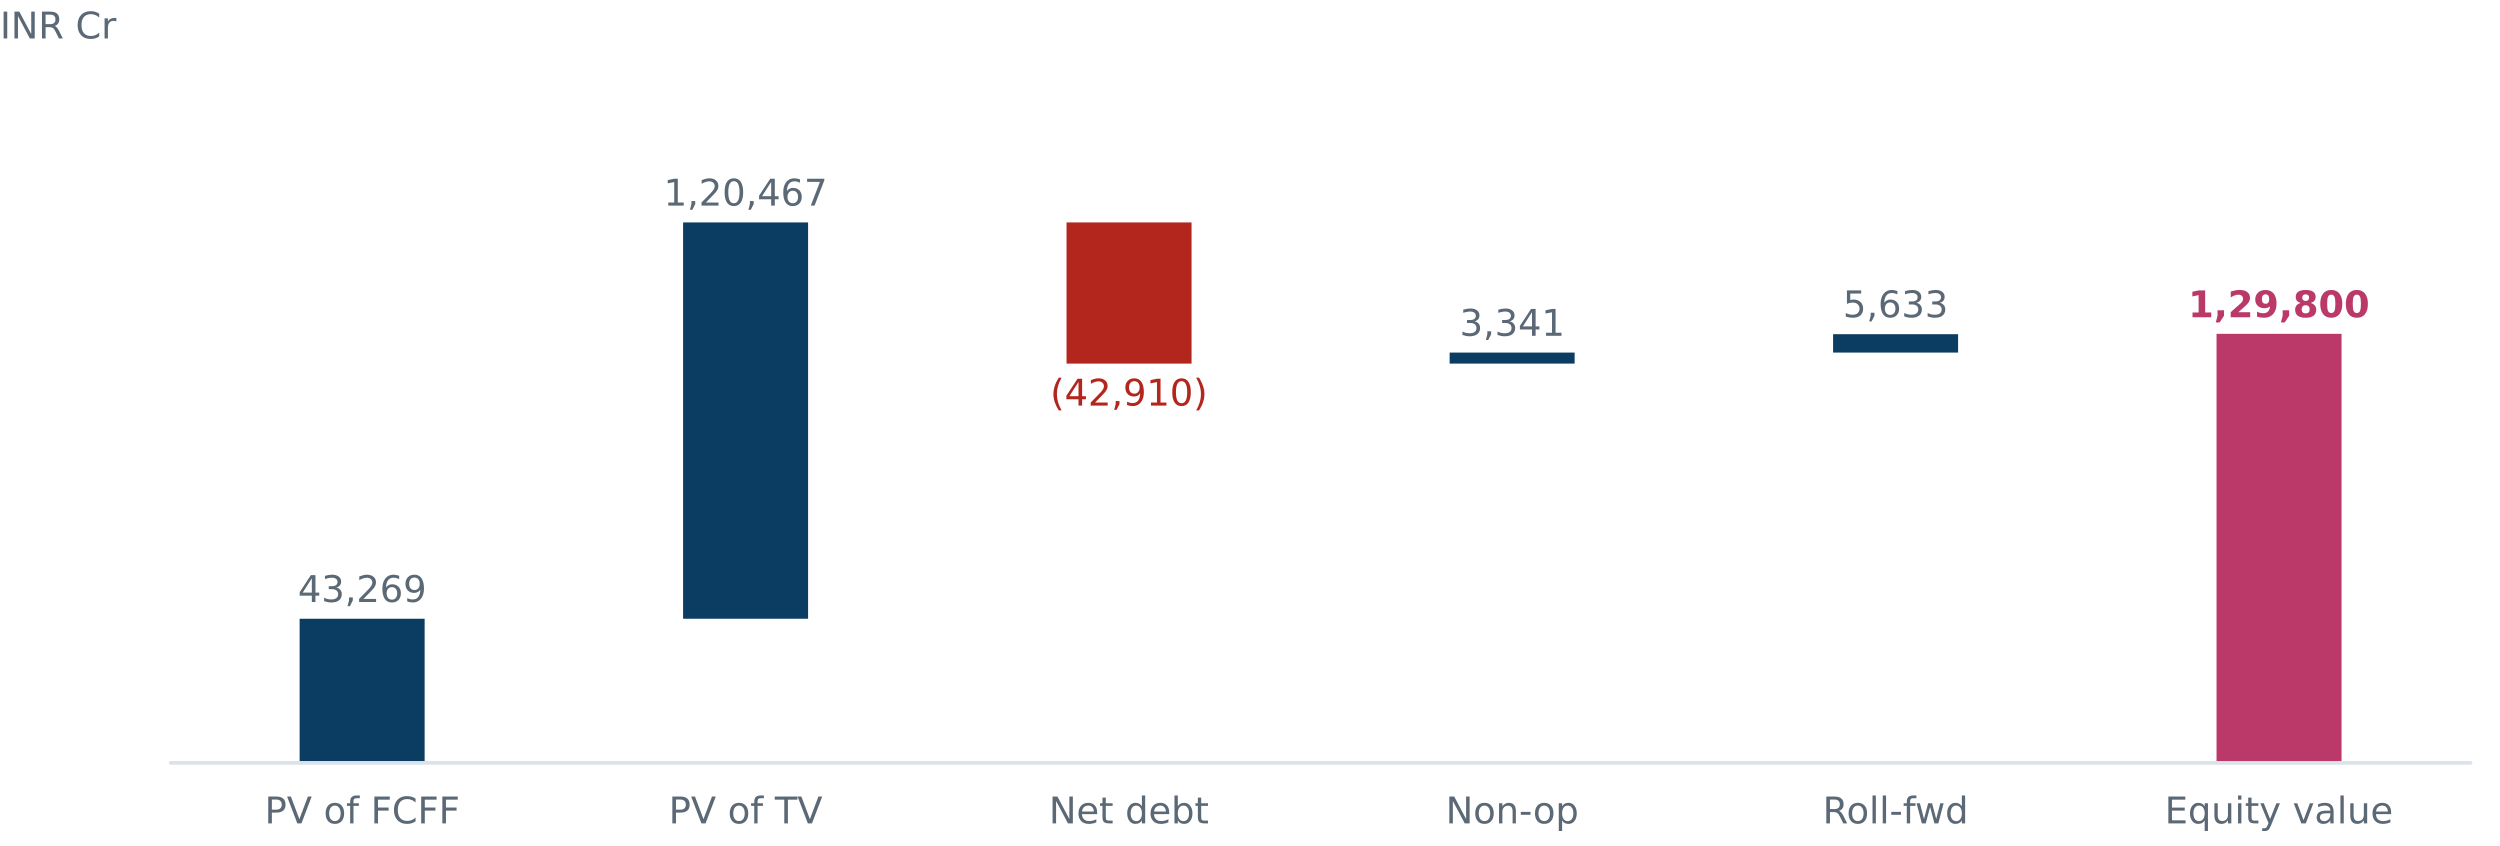
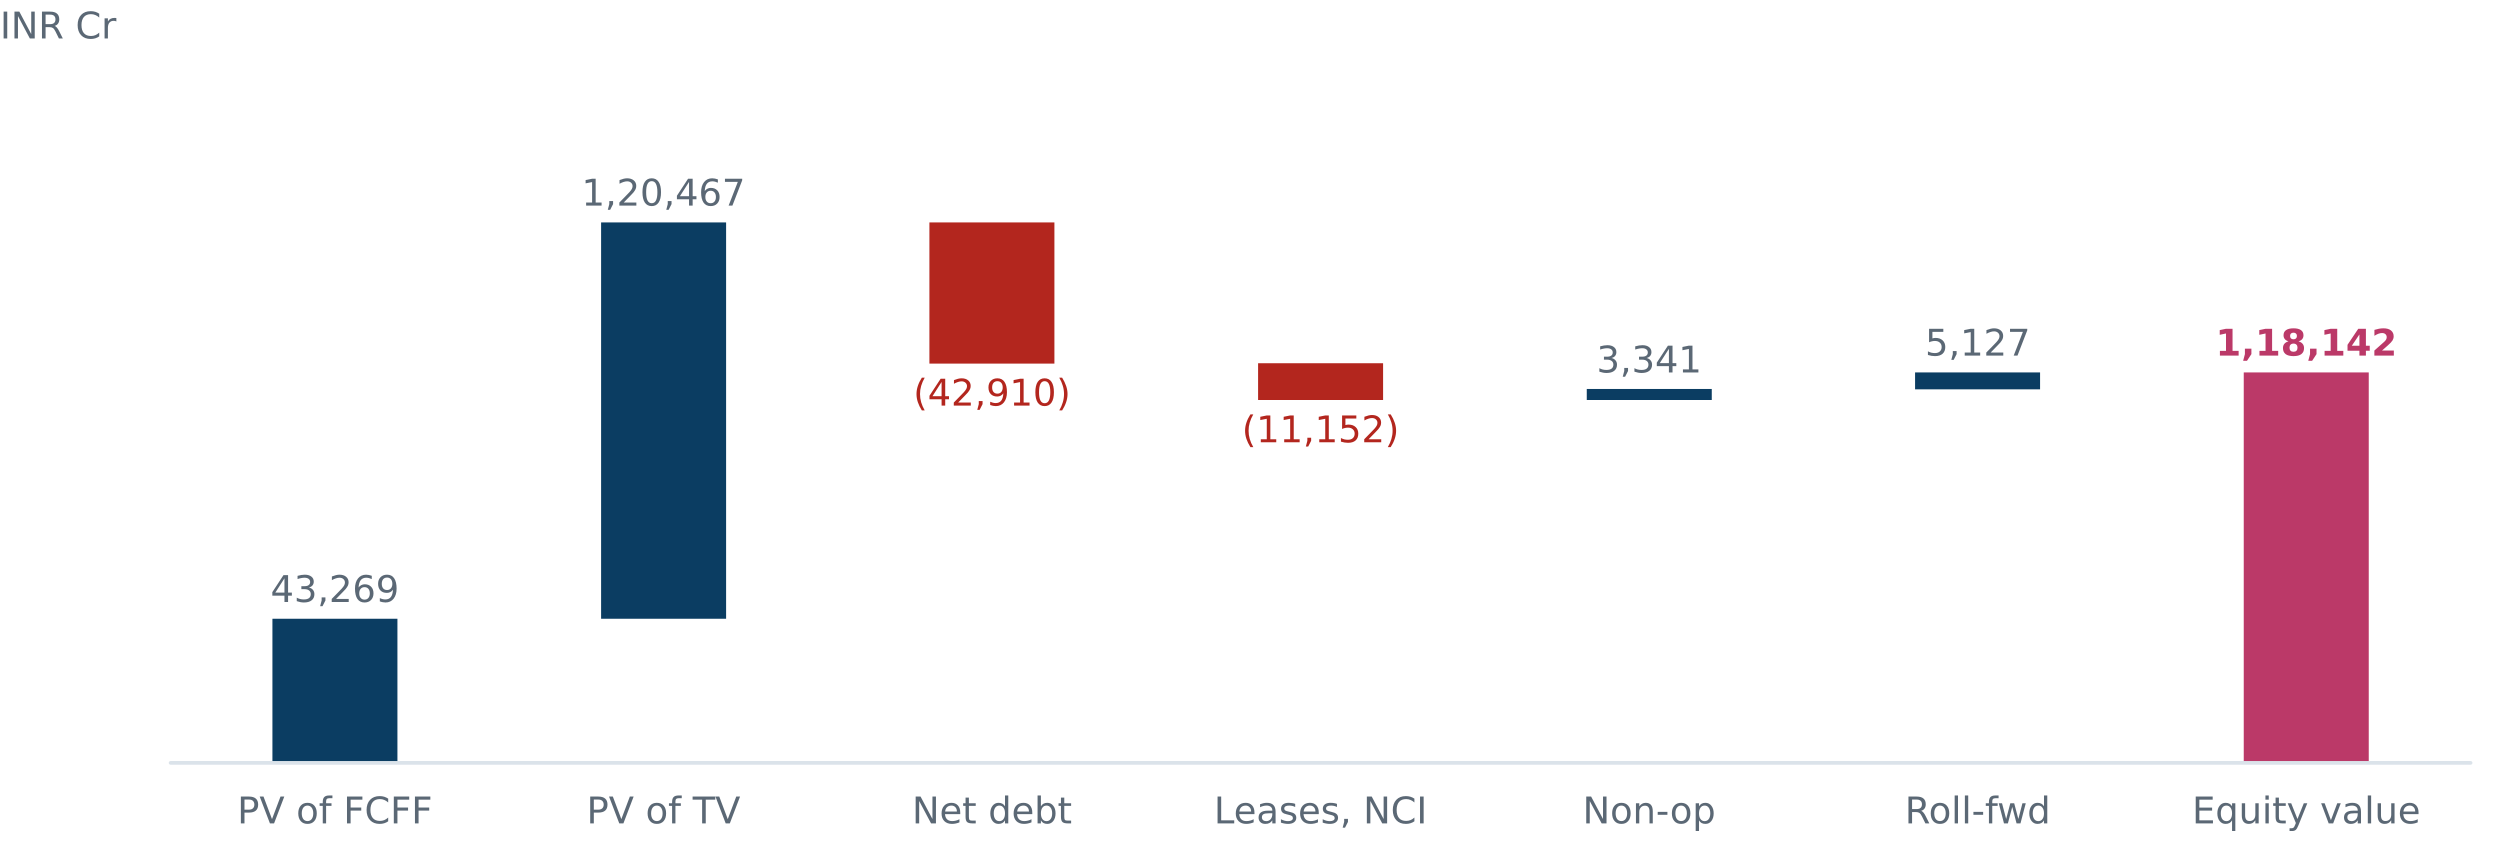
<svg xmlns="http://www.w3.org/2000/svg" preserveAspectRatio="xMidYMid meet" width="680" height="230" version="1.1" baseProfile="full" viewBox="0 0 680 230">
  <rect width="680" height="230" x="0" y="0" fill="none" />
  <text dominant-baseline="central" text-anchor="start" style="font-size:10px;font-family:Carlito, Calibri, 'DejaVu Sans', sans-serif;" xml:space="preserve" y="5" transform="translate(0 2)" fill="#5b6875">INR Cr</text>
  <path d="M46.4 207.5L672 207.5" fill="none" pointer-events="visible" stroke="#dbe3ea" stroke-linecap="round" class="zr16-cls-85" />
-   <path d="M-31 0l62 0l0 11l-62 0Z" transform="translate(98.5333 215)" fill="none" pointer-events="visible" class="zr16-cls-85" />
-   <text dominant-baseline="central" text-anchor="middle" style="font-size:10px;font-family:Carlito, Calibri, 'DejaVu Sans', sans-serif;" xml:space="preserve" y="5.5" transform="translate(98.5333 215)" fill="#5b6875">PV of FCFF</text>
-   <path d="M-31 0l62 0l0 11l-62 0Z" transform="translate(202.8 215)" fill="none" pointer-events="visible" class="zr16-cls-85" />
-   <text dominant-baseline="central" text-anchor="middle" style="font-size:10px;font-family:Carlito, Calibri, 'DejaVu Sans', sans-serif;" xml:space="preserve" y="5.5" transform="translate(202.8 215)" fill="#5b6875">PV of TV</text>
-   <path d="M-31 0l62 0l0 11l-62 0Z" transform="translate(307.0667 215)" fill="none" pointer-events="visible" class="zr16-cls-85" />
-   <text dominant-baseline="central" text-anchor="middle" style="font-size:10px;font-family:Carlito, Calibri, 'DejaVu Sans', sans-serif;" xml:space="preserve" y="5.5" transform="translate(307.0667 215)" fill="#5b6875">Net debt</text>
-   <path d="M-31 0l62 0l0 11l-62 0Z" transform="translate(411.3333 215)" fill="none" pointer-events="visible" class="zr16-cls-85" />
-   <text dominant-baseline="central" text-anchor="middle" style="font-size:10px;font-family:Carlito, Calibri, 'DejaVu Sans', sans-serif;" y="5.5" transform="translate(411.3333 215)" fill="#5b6875">Non-op</text>
-   <path d="M-31 0l62 0l0 11l-62 0Z" transform="translate(515.6 215)" fill="none" pointer-events="visible" class="zr16-cls-85" />
-   <text dominant-baseline="central" text-anchor="middle" style="font-size:10px;font-family:Carlito, Calibri, 'DejaVu Sans', sans-serif;" y="5.5" transform="translate(515.6 215)" fill="#5b6875">Roll-fwd</text>
-   <path d="M-31 0l62 0l0 11l-62 0Z" transform="translate(619.8667 215)" fill="none" pointer-events="visible" class="zr16-cls-85" />
-   <text dominant-baseline="central" text-anchor="middle" style="font-size:10px;font-family:Carlito, Calibri, 'DejaVu Sans', sans-serif;" xml:space="preserve" y="5.5" transform="translate(619.8667 215)" fill="#5b6875">Equity value</text>
-   <path d="M81.5 207l34 0l0 0l-34 0Z" fill="none" pointer-events="visible" ecmeta_series_index="0" ecmeta_data_index="0" ecmeta_ssr_type="chart" ecmeta_silent="true" class="zr16-cls-85" />
-   <path d="M185.8 207l34 0l0 -38.7l-34 0Z" fill="none" pointer-events="visible" ecmeta_series_index="0" ecmeta_data_index="1" ecmeta_ssr_type="chart" ecmeta_silent="true" class="zr16-cls-85" />
-   <path d="M290.1 207l34 0l0 -108.1l-34 0Z" fill="none" pointer-events="visible" ecmeta_series_index="0" ecmeta_data_index="2" ecmeta_ssr_type="chart" ecmeta_silent="true" class="zr16-cls-85" />
-   <path d="M394.3 207l34 0l0 -108.1l-34 0Z" fill="none" pointer-events="visible" ecmeta_series_index="0" ecmeta_data_index="3" ecmeta_ssr_type="chart" ecmeta_silent="true" class="zr16-cls-85" />
-   <path d="M498.6 207l34 0l0 -111.1l-34 0Z" fill="none" pointer-events="visible" ecmeta_series_index="0" ecmeta_data_index="4" ecmeta_ssr_type="chart" ecmeta_silent="true" class="zr16-cls-85" />
-   <path d="M602.9 207l34 0l0 0l-34 0Z" fill="none" pointer-events="visible" ecmeta_series_index="0" ecmeta_data_index="5" ecmeta_ssr_type="chart" ecmeta_silent="true" class="zr16-cls-85" />
-   <path d="M81.5 207l34 0l0 -38.7l-34 0Z" fill="#0b3d62" ecmeta_series_index="1" ecmeta_data_index="0" ecmeta_ssr_type="chart" class="zr16-cls-86" />
-   <path d="M185.8 168.3l34 0l0 -107.8l-34 0Z" fill="#0b3d62" ecmeta_series_index="1" ecmeta_data_index="1" ecmeta_ssr_type="chart" class="zr16-cls-86" />
-   <path d="M394.3 98.9l34 0l0 -3l-34 0Z" fill="#0b3d62" ecmeta_series_index="1" ecmeta_data_index="3" ecmeta_ssr_type="chart" class="zr16-cls-86" />
-   <path d="M498.6 95.9l34 0l0 -5l-34 0Z" fill="#0b3d62" ecmeta_series_index="1" ecmeta_data_index="4" ecmeta_ssr_type="chart" class="zr16-cls-86" />
-   <path d="M290.1 98.9l34 0l0 -38.4l-34 0Z" fill="#b3261e" ecmeta_series_index="2" ecmeta_data_index="2" ecmeta_ssr_type="chart" class="zr16-cls-87" />
-   <path d="M602.9 207l34 0l0 -116.2l-34 0Z" fill="#bb3968" ecmeta_series_index="3" ecmeta_data_index="5" ecmeta_ssr_type="chart" class="zr16-cls-88" />
-   <text dominant-baseline="central" text-anchor="middle" style="font-size:10px;font-family:Carlito, Calibri, 'DejaVu Sans', sans-serif;font-weight:400;" y="-5" transform="translate(98.5333 165.2742)" fill="#5b6875">43,269</text>
-   <text dominant-baseline="central" text-anchor="middle" style="font-size:10px;font-family:Carlito, Calibri, 'DejaVu Sans', sans-serif;font-weight:400;" y="-5" transform="translate(202.8 57.4563)" fill="#5b6875">1,20,467</text>
-   <text dominant-baseline="central" text-anchor="middle" style="font-size:10px;font-family:Carlito, Calibri, 'DejaVu Sans', sans-serif;font-weight:400;" y="-5" transform="translate(411.3333 92.8705)" fill="#5b6875">3,341</text>
-   <text dominant-baseline="central" text-anchor="middle" style="font-size:10px;font-family:Carlito, Calibri, 'DejaVu Sans', sans-serif;font-weight:400;" y="-5" transform="translate(515.6 87.829)" fill="#5b6875">5,633</text>
-   <text dominant-baseline="central" text-anchor="middle" style="font-size:10px;font-family:Carlito, Calibri, 'DejaVu Sans', sans-serif;font-weight:400;" y="5" transform="translate(307.0667 101.8607)" fill="#b3261e">(42,910)</text>
-   <text dominant-baseline="central" text-anchor="middle" style="font-size:10px;font-family:Carlito, Calibri, 'DejaVu Sans', sans-serif;font-weight:700;" y="-5" transform="translate(619.8667 87.829)" fill="#bb3968">1,29,800</text>
+   <path d="M-31 0l62 0l0 11l-62 0Z" transform="translate(91.0857 215)" fill="none" pointer-events="visible" class="zr16-cls-85" />
+   <text dominant-baseline="central" text-anchor="middle" style="font-size:10px;font-family:Carlito, Calibri, 'DejaVu Sans', sans-serif;" xml:space="preserve" y="5.5" transform="translate(91.0857 215)" fill="#5b6875">PV of FCFF</text>
+   <path d="M-31 0l62 0l0 11l-62 0Z" transform="translate(180.4571 215)" fill="none" pointer-events="visible" class="zr16-cls-85" />
+   <text dominant-baseline="central" text-anchor="middle" style="font-size:10px;font-family:Carlito, Calibri, 'DejaVu Sans', sans-serif;" xml:space="preserve" y="5.5" transform="translate(180.4571 215)" fill="#5b6875">PV of TV</text>
+   <path d="M-31 0l62 0l0 11l-62 0Z" transform="translate(269.8286 215)" fill="none" pointer-events="visible" class="zr16-cls-85" />
+   <text dominant-baseline="central" text-anchor="middle" style="font-size:10px;font-family:Carlito, Calibri, 'DejaVu Sans', sans-serif;" xml:space="preserve" y="5.5" transform="translate(269.8286 215)" fill="#5b6875">Net debt</text>
+   <path d="M-31 0l62 0l0 11l-62 0Z" transform="translate(359.2 215)" fill="none" pointer-events="visible" class="zr16-cls-85" />
+   <text dominant-baseline="central" text-anchor="middle" style="font-size:10px;font-family:Carlito, Calibri, 'DejaVu Sans', sans-serif;" xml:space="preserve" y="5.5" transform="translate(359.2 215)" fill="#5b6875">Leases, NCI</text>
+   <path d="M-31 0l62 0l0 11l-62 0Z" transform="translate(448.5714 215)" fill="none" pointer-events="visible" class="zr16-cls-85" />
+   <text dominant-baseline="central" text-anchor="middle" style="font-size:10px;font-family:Carlito, Calibri, 'DejaVu Sans', sans-serif;" y="5.5" transform="translate(448.5714 215)" fill="#5b6875">Non-op</text>
+   <path d="M-31 0l62 0l0 11l-62 0Z" transform="translate(537.9429 215)" fill="none" pointer-events="visible" class="zr16-cls-85" />
+   <text dominant-baseline="central" text-anchor="middle" style="font-size:10px;font-family:Carlito, Calibri, 'DejaVu Sans', sans-serif;" y="5.5" transform="translate(537.9429 215)" fill="#5b6875">Roll-fwd</text>
+   <path d="M-31 0l62 0l0 11l-62 0Z" transform="translate(627.3143 215)" fill="none" pointer-events="visible" class="zr16-cls-85" />
+   <text dominant-baseline="central" text-anchor="middle" style="font-size:10px;font-family:Carlito, Calibri, 'DejaVu Sans', sans-serif;" xml:space="preserve" y="5.5" transform="translate(627.3143 215)" fill="#5b6875">Equity value</text>
+   <path d="M74.1 207l34 0l0 0l-34 0Z" fill="none" pointer-events="visible" ecmeta_series_index="0" ecmeta_data_index="0" ecmeta_ssr_type="chart" ecmeta_silent="true" class="zr16-cls-85" />
+   <path d="M163.5 207l34 0l0 -38.7l-34 0Z" fill="none" pointer-events="visible" ecmeta_series_index="0" ecmeta_data_index="1" ecmeta_ssr_type="chart" ecmeta_silent="true" class="zr16-cls-85" />
+   <path d="M252.8 207l34 0l0 -108.1l-34 0Z" fill="none" pointer-events="visible" ecmeta_series_index="0" ecmeta_data_index="2" ecmeta_ssr_type="chart" ecmeta_silent="true" class="zr16-cls-85" />
+   <path d="M342.2 207l34 0l0 -98.2l-34 0Z" fill="none" pointer-events="visible" ecmeta_series_index="0" ecmeta_data_index="3" ecmeta_ssr_type="chart" ecmeta_silent="true" class="zr16-cls-85" />
+   <path d="M431.6 207l34 0l0 -98.2l-34 0Z" fill="none" pointer-events="visible" ecmeta_series_index="0" ecmeta_data_index="4" ecmeta_ssr_type="chart" ecmeta_silent="true" class="zr16-cls-85" />
+   <path d="M520.9 207l34 0l0 -101.1l-34 0Z" fill="none" pointer-events="visible" ecmeta_series_index="0" ecmeta_data_index="5" ecmeta_ssr_type="chart" ecmeta_silent="true" class="zr16-cls-85" />
+   <path d="M610.3 207l34 0l0 0l-34 0Z" fill="none" pointer-events="visible" ecmeta_series_index="0" ecmeta_data_index="6" ecmeta_ssr_type="chart" ecmeta_silent="true" class="zr16-cls-85" />
+   <path d="M74.1 207l34 0l0 -38.7l-34 0Z" fill="#0b3d62" ecmeta_series_index="1" ecmeta_data_index="0" ecmeta_ssr_type="chart" class="zr16-cls-86" />
+   <path d="M163.5 168.3l34 0l0 -107.8l-34 0Z" fill="#0b3d62" ecmeta_series_index="1" ecmeta_data_index="1" ecmeta_ssr_type="chart" class="zr16-cls-86" />
+   <path d="M431.6 108.8l34 0l0 -3l-34 0Z" fill="#0b3d62" ecmeta_series_index="1" ecmeta_data_index="4" ecmeta_ssr_type="chart" class="zr16-cls-86" />
+   <path d="M520.9 105.9l34 0l0 -4.6l-34 0Z" fill="#0b3d62" ecmeta_series_index="1" ecmeta_data_index="5" ecmeta_ssr_type="chart" class="zr16-cls-86" />
+   <path d="M252.8 98.9l34 0l0 -38.4l-34 0Z" fill="#b3261e" ecmeta_series_index="2" ecmeta_data_index="2" ecmeta_ssr_type="chart" class="zr16-cls-87" />
+   <path d="M342.2 108.8l34 0l0 -10l-34 0Z" fill="#b3261e" ecmeta_series_index="2" ecmeta_data_index="3" ecmeta_ssr_type="chart" class="zr16-cls-87" />
+   <path d="M610.3 207l34 0l0 -105.7l-34 0Z" fill="#bb3968" ecmeta_series_index="3" ecmeta_data_index="6" ecmeta_ssr_type="chart" class="zr16-cls-88" />
+   <text dominant-baseline="central" text-anchor="middle" style="font-size:10px;font-family:Carlito, Calibri, 'DejaVu Sans', sans-serif;font-weight:400;" y="-5" transform="translate(91.0857 165.2742)" fill="#5b6875">43,269</text>
+   <text dominant-baseline="central" text-anchor="middle" style="font-size:10px;font-family:Carlito, Calibri, 'DejaVu Sans', sans-serif;font-weight:400;" y="-5" transform="translate(180.4571 57.4563)" fill="#5b6875">1,20,467</text>
+   <text dominant-baseline="central" text-anchor="middle" style="font-size:10px;font-family:Carlito, Calibri, 'DejaVu Sans', sans-serif;font-weight:400;" y="-5" transform="translate(448.5714 102.8516)" fill="#5b6875">3,341</text>
+   <text dominant-baseline="central" text-anchor="middle" style="font-size:10px;font-family:Carlito, Calibri, 'DejaVu Sans', sans-serif;font-weight:400;" y="-5" transform="translate(537.9429 98.2629)" fill="#5b6875">5,127</text>
+   <text dominant-baseline="central" text-anchor="middle" style="font-size:10px;font-family:Carlito, Calibri, 'DejaVu Sans', sans-serif;font-weight:400;" y="5" transform="translate(269.8286 101.8607)" fill="#b3261e">(42,910)</text>
+   <text dominant-baseline="central" text-anchor="middle" style="font-size:10px;font-family:Carlito, Calibri, 'DejaVu Sans', sans-serif;font-weight:400;" y="5" transform="translate(359.2 111.8418)" fill="#b3261e">(11,152)</text>
+   <text dominant-baseline="central" text-anchor="middle" style="font-size:10px;font-family:Carlito, Calibri, 'DejaVu Sans', sans-serif;font-weight:700;" y="-5" transform="translate(627.3143 98.2629)" fill="#bb3968">1,18,142</text>
  <style>
.zr16-cls-85:hover {
pointer-events:none;
}
.zr16-cls-86:hover {
cursor:pointer;
fill:rgba(12,67,107,1);
}
.zr16-cls-87:hover {
cursor:pointer;
fill:rgba(196,41,33,1);
}
.zr16-cls-88:hover {
cursor:pointer;
fill:rgba(205,62,114,1);
}



</style>
</svg>
